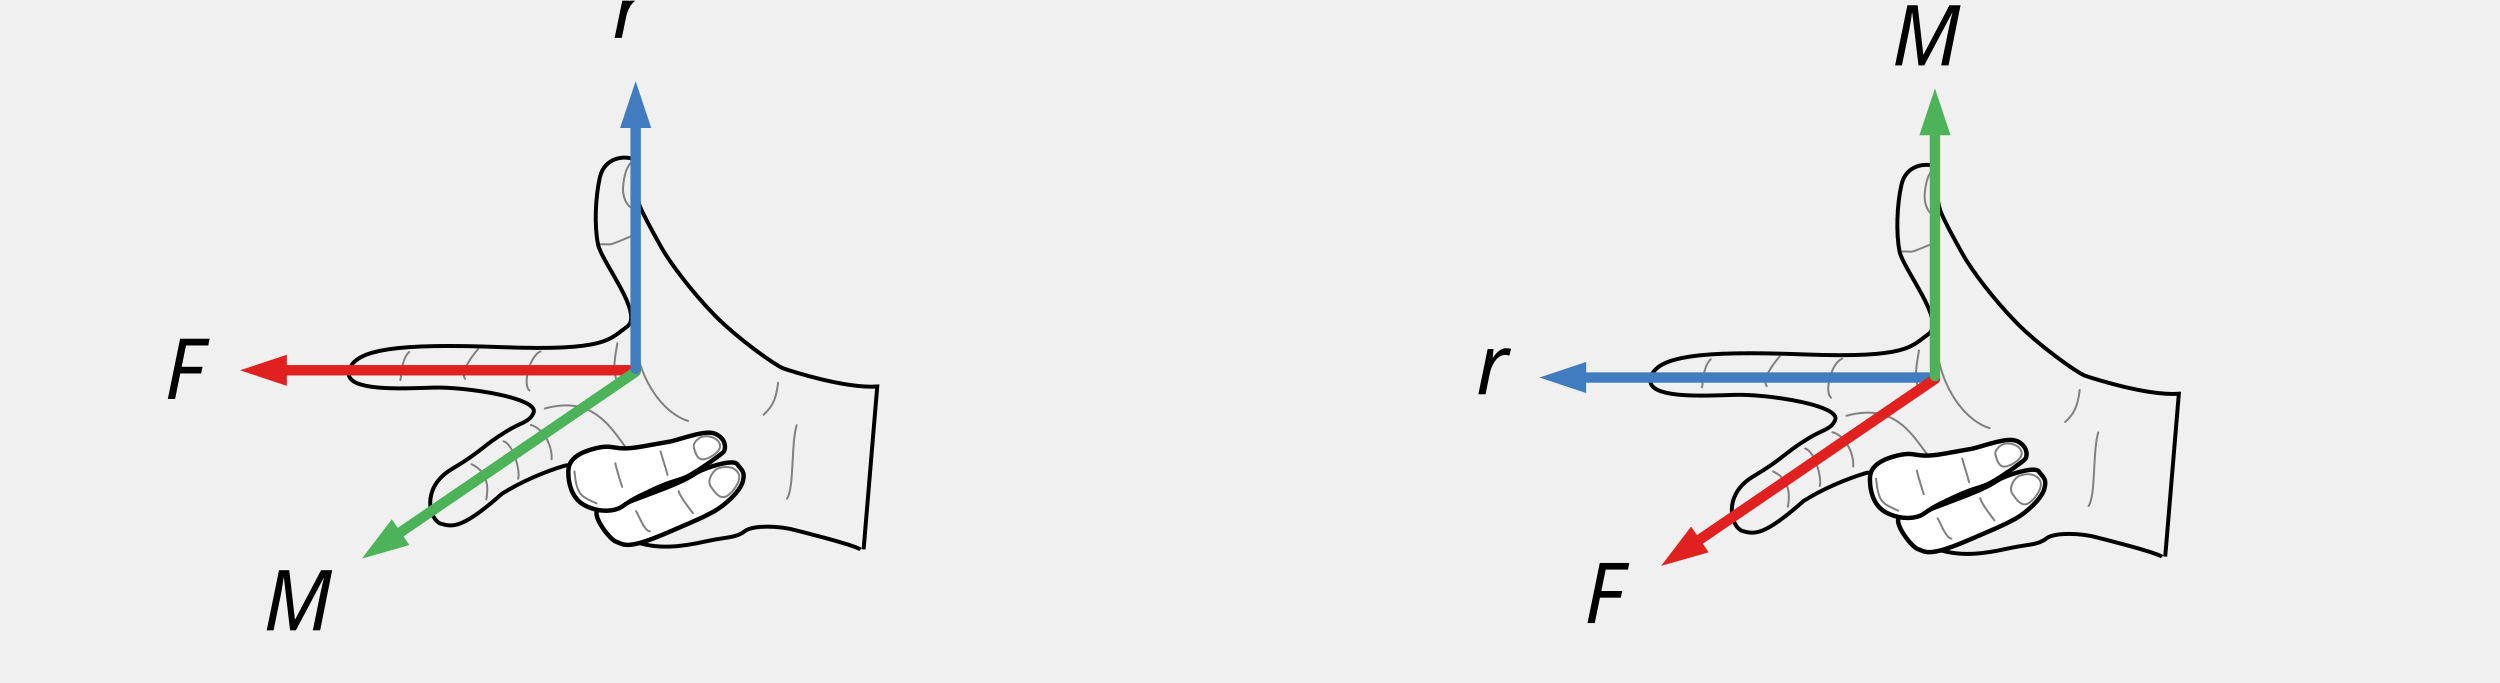
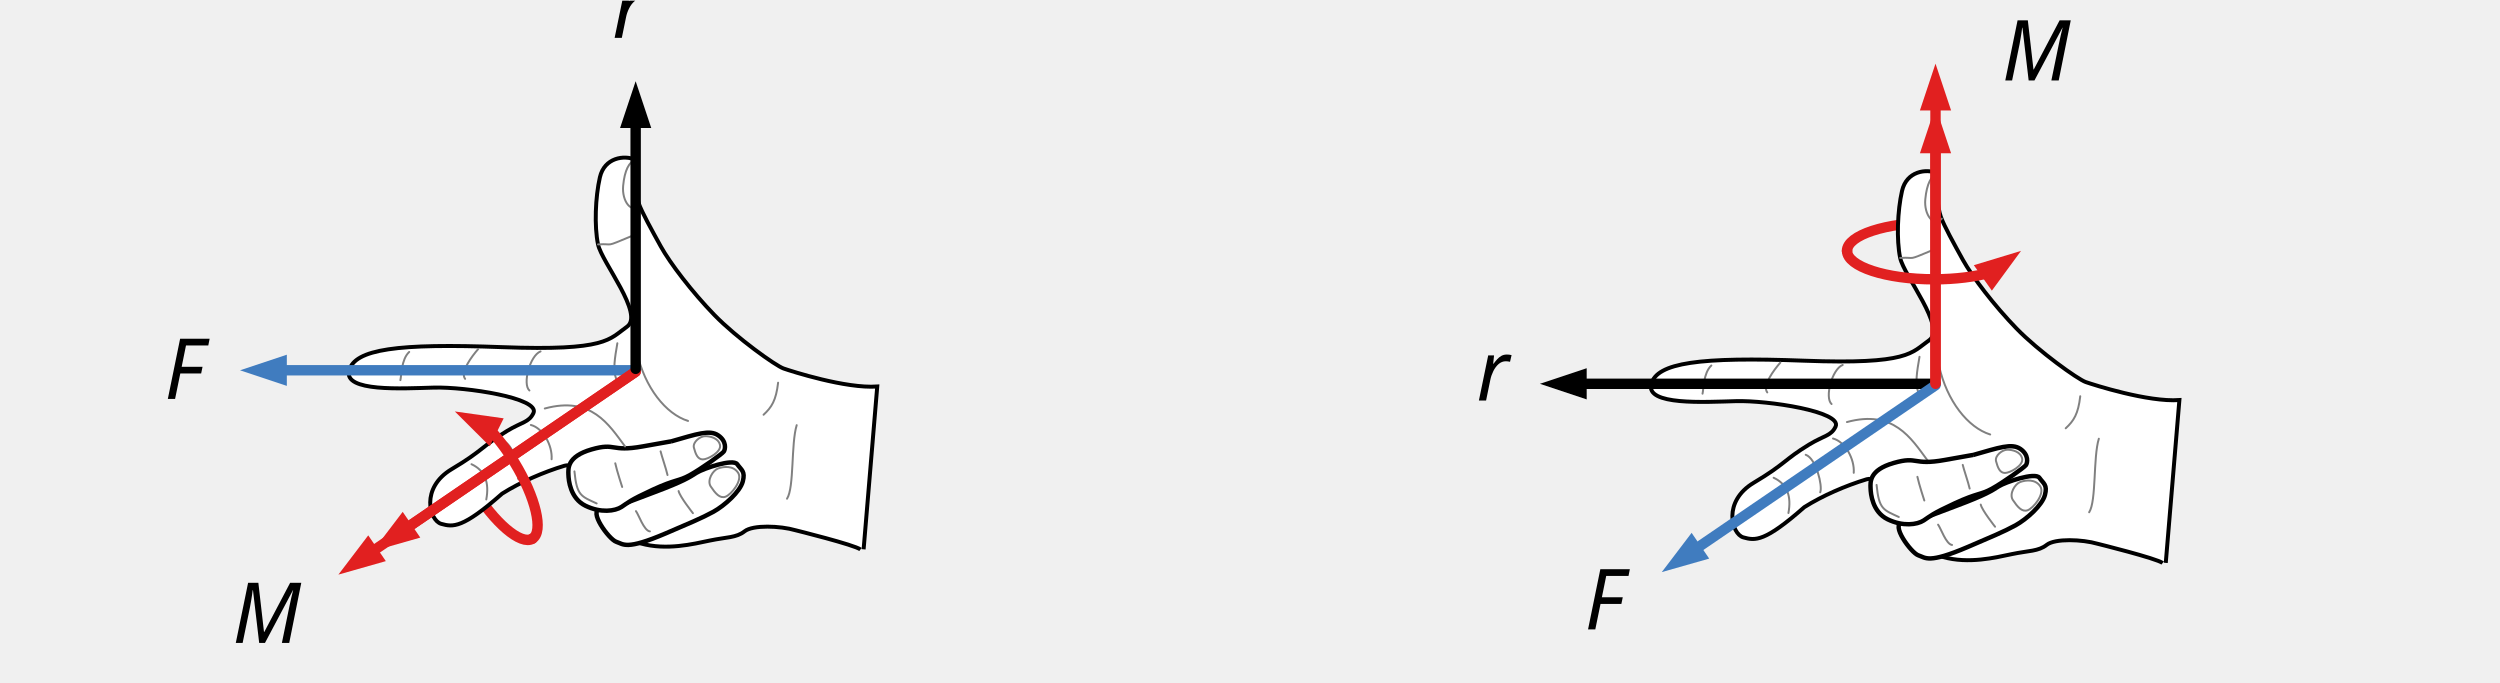
- <svg xmlns="http://www.w3.org/2000/svg" width="100%" height="100%" viewBox="0 0 601 164" version="1.1" xml:space="preserve" style="fill-rule:evenodd;clip-rule:evenodd;stroke-linecap:round;">
+ <svg xmlns="http://www.w3.org/2000/svg" width="100%" height="100%" viewBox="0 0 601 164" version="1.1" xml:space="preserve" style="fill-rule:evenodd;clip-rule:evenodd;stroke-linecap:round;stroke-linejoin:round;stroke-miterlimit:1.5;">
  <g transform="matrix(1,0,0,1,-709,-1379)">
    <g transform="matrix(1,0,0,1.28232,709.034,-271.127)">
      <rect id="rhr3" x="0" y="1286.95" width="600" height="127.674" style="fill:none;" />
      <clipPath id="_clip1">
        <rect id="rhr31" x="0" y="1286.95" width="600" height="127.674" />
      </clipPath>
      <g clip-path="url(#_clip1)">
        <g transform="matrix(0.905822,0,0,1.06028,9.08016,-86.2506)">
+           <g transform="matrix(-0.425543,-0.464952,0.672748,-0.273298,-821.66,2031.25)">
+             <path d="M422.24,1660C408.882,1660 398.053,1663.67 398.053,1668.21" style="fill:none;stroke:rgb(225,32,32);stroke-width:3.44px;" />
+           </g>
          <g transform="matrix(0.52739,0,0,0.351363,324.986,1024.09)">
-             <g id="path1062" transform="matrix(0.95194,0,0,0.951825,-475.699,538.962)">
-               <path d="M253.5,468.647C250.458,478.483 252.25,501.609 248.385,507.53M243.674,446.188C242.588,455.612 240.269,459.164 235.992,463.128M148.484,373.07C157.516,372.481 150.95,375.044 166.679,368.482M158.697,425.337C157.303,433.294 156.334,439.628 157.993,443.878M81.595,489.28C88.942,492.707 91.03,499.203 89.411,507.921M98.547,477.138C104.057,479.046 107.566,493.631 106.225,496.978M112.976,468.534C119.465,470.236 124.456,479.405 123.938,486.667M48.666,429.929C44.389,433.893 44.572,442.669 44.005,444.831M85.13,428.4C81.833,432.159 75.443,440.653 78.222,444.157M118.092,429.651C112.426,431.863 108.453,447.003 112.212,450.301M169.04,430.188C173.192,448.731 184.31,462.745 196.063,466.406M120.345,459.833C144.991,453.123 154.228,468.392 162.772,479.881" style="fill:none;fill-rule:nonzero;stroke:rgb(128,128,128);stroke-width:1.05px;" />
+             <g id="path1066" transform="matrix(0.95194,0,0,0.951825,-475.699,538.962)">
+               <path d="M287.232,534.366C284.169,531.944 252.91,524.205 252.91,524.205C244.748,521.831 230.327,521.285 225.948,524.76C221.568,528.235 216.367,527.794 207.559,529.644C198.751,531.494 184.664,534.965 171.095,531.173C157.527,527.381 141.835,486.739 130.786,490.082C119.738,493.424 107.49,498.714 97.78,504.846C76.852,523.309 71.838,522.571 65.586,520.815C59.335,519.06 54.488,501.79 71.132,491.885C87.81,481.96 87.119,479.772 100.446,471.668C108.148,466.985 112.039,467.174 114.337,462.245C118.046,454.288 78.458,448.324 61.694,448.78C44.93,449.236 13.912,451.154 16.891,439.799C19.87,428.444 42.198,425.286 97.82,427.396C153.442,429.507 154.41,423.172 163.761,416.61C173.111,410.047 150.488,382.612 148.484,373.07C146.479,363.529 147.065,348.078 149.465,337.611C151.864,327.144 162.294,325.72 168.203,328.31C167.08,333.911 168.156,346.33 169.97,351.313C171.783,356.297 176.723,365.222 181.664,374.147C186.604,383.072 198.224,398.258 209.961,410.353C221.699,422.448 242.435,437.252 246.567,438.683C250.7,440.114 279.473,449.397 296.083,448.207L288.878,534.288" style="fill:white;fill-rule:nonzero;stroke:black;stroke-width:2.1px;stroke-linecap:butt;stroke-linejoin:miter;stroke-miterlimit:4;" />
            </g>
-             <g id="path1064" transform="matrix(0.95194,0,0,0.951825,-475.699,538.962)">
-               <path d="M170.486,352.283C166.335,357.09 160.972,350.376 161.766,342.049C162.559,333.721 164.931,329.563 168.203,328.31" style="fill:none;stroke:rgb(128,128,128);stroke-width:1.05px;stroke-linejoin:round;" />
+             <g>
+               <g id="path1068" transform="matrix(0.95194,0,0,0.951825,-475.699,538.962)">
+                 <path d="M184.282,525.849C195.466,521.062 203.523,517.721 209.472,514.427C215.421,511.133 223.587,503.797 225.007,498.391C226.426,492.984 224.263,492.417 222.075,489.299C219.888,486.182 204.152,491.532 200.545,493.822C196.939,496.113 193.822,498.3 178.189,504.138C162.555,509.977 158.408,512.125 149.884,512.894C142.895,513.524 154.307,529.08 158.143,530.318C161.979,531.556 163.188,534.879 184.282,525.849Z" style="fill:white;fill-rule:nonzero;stroke:black;stroke-width:2.36px;stroke-linecap:butt;stroke-linejoin:miter;stroke-miterlimit:4;" />
+               </g>
+               <g id="path1070" transform="matrix(0.95194,0,0,0.951825,-475.699,538.962)">
+                 <path d="M187.074,477.237C200.739,473.345 207.47,470.909 212.026,474.039C216.582,477.169 215.803,481.421 214.943,482.623C214.082,483.825 202.942,491.785 196.951,495.088C190.96,498.39 189.585,497.146 177.399,502.772C165.212,508.397 164.351,509.6 160.924,511.852C157.498,514.105 149.927,515.184 141.862,511.258C133.796,507.333 132.909,497.812 132.826,494.764C132.743,491.716 131.941,485.242 145.072,481.462C158.203,477.682 154.859,482.982 172.034,479.885C189.208,476.789 187.074,477.237 187.074,477.237Z" style="fill:white;fill-rule:nonzero;stroke:black;stroke-width:2.36px;stroke-linecap:butt;stroke-linejoin:miter;stroke-miterlimit:4;" />
+               </g>
+               <g id="path1062" transform="matrix(0.95194,0,0,0.951825,-475.699,538.962)">
+                 <path d="M253.5,468.647C250.458,478.483 252.25,501.609 248.385,507.53M243.674,446.188C242.588,455.612 240.269,459.164 235.992,463.128M148.484,373.07C157.516,372.481 150.95,375.044 166.679,368.482M158.697,425.337C157.303,433.294 156.334,439.628 157.993,443.878M81.595,489.28C88.942,492.707 91.03,499.203 89.411,507.921M98.547,477.138C104.057,479.046 107.566,493.631 106.225,496.978M112.976,468.534C119.465,470.236 124.456,479.405 123.938,486.667M48.666,429.929C44.389,433.893 44.572,442.669 44.005,444.831M85.13,428.4C81.833,432.159 75.443,440.653 78.222,444.157M118.092,429.651C112.426,431.863 108.453,447.003 112.212,450.301M169.04,430.188C173.192,448.731 184.31,462.745 196.063,466.406M120.345,459.833C144.991,453.123 154.228,468.392 162.772,479.881" style="fill:none;fill-rule:nonzero;stroke:rgb(128,128,128);stroke-width:1.05px;stroke-linejoin:miter;stroke-miterlimit:4;" />
+               </g>
+               <g id="path1064" transform="matrix(0.95194,0,0,0.951825,-475.699,538.962)">
+                 <path d="M170.486,352.283C166.335,357.09 160.972,350.376 161.766,342.049C162.559,333.721 164.931,329.563 168.203,328.31" style="fill:none;stroke:rgb(128,128,128);stroke-width:1.05px;stroke-miterlimit:4;" />
+               </g>
+               <g id="path1072" transform="matrix(0.95194,0,0,0.951825,-475.699,538.962)">
+                 <path d="M136.012,493.073C137.269,506.071 139.627,506.235 147.747,510.022M157.594,488.794C158.416,492.708 161.245,501.31 161.245,501.31M181.558,482.482C181.969,484.439 184.593,492.062 185.21,494.998M191.077,503.475C191.694,506.411 198.643,515.169 198.643,515.169M168.527,514.087C169.917,515.839 172.746,524.44 175.887,524.803" style="fill:none;fill-rule:nonzero;stroke:rgb(128,128,128);stroke-width:1.05px;stroke-miterlimit:4;" />
+               </g>
+               <g id="path1074" transform="matrix(0.95194,0,0,0.951825,-475.699,538.962)">
+                 <path d="M207.978,500.934C210.556,504.802 212.877,507.509 215.843,506.478C218.808,505.446 225.126,497.839 222.547,493.843C219.968,489.846 214.811,490.49 211.975,491.522C209.138,492.553 206.044,497.71 207.978,500.934Z" style="fill:none;stroke:rgb(128,128,128);stroke-width:1.05px;stroke-linecap:butt;stroke-linejoin:miter;stroke-miterlimit:4;" />
+               </g>
+               <g id="path1076" transform="matrix(0.95194,0,0,0.951825,-475.699,538.962)">
+                 <path d="M199.137,480.454C200.095,484.059 201.182,486.722 203.874,486.748C206.566,486.773 213.871,482.763 212.95,479.062C212.029,475.36 207.68,474.451 205.093,474.46C202.505,474.468 198.512,477.509 199.137,480.454Z" style="fill:none;stroke:rgb(128,128,128);stroke-width:1.05px;stroke-linecap:butt;stroke-linejoin:miter;stroke-miterlimit:4;" />
+               </g>
            </g>
-             <g id="path1066" transform="matrix(0.95194,0,0,0.951825,-475.699,538.962)">
-               <path d="M287.232,534.366C284.169,531.944 252.91,524.205 252.91,524.205C244.748,521.831 230.327,521.285 225.948,524.76C221.568,528.235 216.367,527.794 207.559,529.644C198.751,531.494 184.664,534.965 171.095,531.173C157.527,527.381 141.835,486.739 130.786,490.082C119.738,493.424 107.49,498.714 97.78,504.846C76.852,523.309 71.838,522.571 65.586,520.815C59.335,519.06 54.488,501.79 71.132,491.885C87.81,481.96 87.119,479.772 100.446,471.668C108.148,466.985 112.039,467.174 114.337,462.245C118.046,454.288 78.458,448.324 61.694,448.78C44.93,449.236 13.912,451.154 16.891,439.799C19.87,428.444 42.198,425.286 97.82,427.396C153.442,429.507 154.41,423.172 163.761,416.61C173.111,410.047 150.488,382.612 148.484,373.07C146.479,363.529 147.065,348.078 149.465,337.611C151.864,327.144 162.294,325.72 168.203,328.31C167.08,333.911 168.156,346.33 169.97,351.313C171.783,356.297 176.723,365.222 181.664,374.147C186.604,383.072 198.224,398.258 209.961,410.353C221.699,422.448 242.435,437.252 246.567,438.683C250.7,440.114 279.473,449.397 296.083,448.207L288.878,534.288" style="fill:none;fill-rule:nonzero;stroke:black;stroke-width:2.1px;stroke-linecap:butt;" />
-             </g>
-             <g id="path1068" transform="matrix(0.95194,0,0,0.951825,-475.699,538.962)">
-               <path d="M184.282,525.849C195.466,521.062 203.523,517.721 209.472,514.427C215.421,511.133 223.587,503.797 225.007,498.391C226.426,492.984 224.263,492.417 222.075,489.299C219.888,486.182 204.152,491.532 200.545,493.822C196.939,496.113 193.822,498.3 178.189,504.138C162.555,509.977 158.408,512.125 149.884,512.894C142.895,513.524 154.307,529.08 158.143,530.318C161.979,531.556 163.188,534.879 184.282,525.849Z" style="fill:white;fill-rule:nonzero;stroke:black;stroke-width:2.36px;stroke-linecap:butt;" />
-             </g>
-             <g id="path1070" transform="matrix(0.95194,0,0,0.951825,-475.699,538.962)">
-               <path d="M187.074,477.237C200.739,473.345 207.47,470.909 212.026,474.039C216.582,477.169 215.803,481.421 214.943,482.623C214.082,483.825 202.942,491.785 196.951,495.088C190.96,498.39 189.585,497.146 177.399,502.772C165.212,508.397 164.351,509.6 160.924,511.852C157.498,514.105 149.927,515.184 141.862,511.258C133.796,507.333 132.909,497.812 132.826,494.764C132.743,491.716 131.941,485.242 145.072,481.462C158.203,477.682 154.859,482.982 172.034,479.885C189.208,476.789 187.074,477.237 187.074,477.237Z" style="fill:white;fill-rule:nonzero;stroke:black;stroke-width:2.36px;stroke-linecap:butt;" />
-             </g>
-             <g id="path1072" transform="matrix(0.95194,0,0,0.951825,-475.699,538.962)">
-               <path d="M136.012,493.073C137.269,506.071 139.627,506.235 147.747,510.022M157.594,488.794C158.416,492.708 161.245,501.31 161.245,501.31M181.558,482.482C181.969,484.439 184.593,492.062 185.21,494.998M191.077,503.475C191.694,506.411 198.643,515.169 198.643,515.169M168.527,514.087C169.917,515.839 172.746,524.44 175.887,524.803" style="fill:none;fill-rule:nonzero;stroke:rgb(128,128,128);stroke-width:1.05px;stroke-linejoin:round;" />
-             </g>
-             <g id="path1074" transform="matrix(0.95194,0,0,0.951825,-475.699,538.962)">
-               <path d="M207.978,500.934C210.556,504.802 212.877,507.509 215.843,506.478C218.808,505.446 225.126,497.839 222.547,493.843C219.968,489.846 214.811,490.49 211.975,491.522C209.138,492.553 206.044,497.71 207.978,500.934Z" style="fill:none;stroke:rgb(128,128,128);stroke-width:1.05px;stroke-linecap:butt;" />
-             </g>
-             <g id="path1076" transform="matrix(0.95194,0,0,0.951825,-475.699,538.962)">
-               <path d="M199.137,480.454C200.095,484.059 201.182,486.722 203.874,486.748C206.566,486.773 213.871,482.763 212.95,479.062C212.029,475.36 207.68,474.451 205.093,474.46C202.505,474.468 198.512,477.509 199.137,480.454Z" style="fill:none;stroke:rgb(128,128,128);stroke-width:1.05px;stroke-linecap:butt;" />
+           </g>
+           <g transform="matrix(-0.425543,-0.464952,0.672748,-0.273298,-821.66,2031.25)">
+             <g transform="matrix(-0.703137,1.19622,-1.15314,-0.729409,637.377,1609.56)">
+               <path d="M117.742,107.288L109.341,98.919L121.083,100.574L117.742,107.288Z" style="fill:rgb(225,32,32);" />
+               <path d="M127.988,129.5C130.747,127.818 128.809,119.601 123.663,111.162C121.669,107.892 119.486,105.066 117.398,102.929" style="fill:none;stroke:rgb(225,32,32);stroke-width:2.5px;" />
            </g>
          </g>
          <g transform="matrix(-0.769963,0.00446827,0.0092945,0.370154,576.529,884.148)">
            <g transform="matrix(-1.43359,0.0173053,0.0239823,1.98671,775.13,1100.63)">
-               <path d="M68.954,92.772L57.704,89.022L68.954,85.272L68.954,92.772Z" style="fill:rgb(225,32,32);" />
-               <path d="M152.81,89.022L66.704,89.022" style="fill:none;stroke:rgb(225,32,32);stroke-width:2.5px;stroke-linejoin:round;stroke-miterlimit:1.5;" />
+               <path d="M68.954,92.772L57.704,89.022L68.954,85.272L68.954,92.772Z" style="fill:rgb(64,124,191);" />
+               <path d="M152.81,89.022L66.704,89.022" style="fill:none;stroke:rgb(64,124,191);stroke-width:2.5px;" />
            </g>
          </g>
-           <g transform="matrix(0.555636,0,0,0.332656,-151.518,934.897)">
-             <g transform="matrix(1.98686,-0,-0,2.21099,254.583,1082.55)">
-               <path d="M98.408,131.04L87.003,134.285L94.18,124.846L98.408,131.04Z" style="fill:rgb(77,179,88);" />
-               <path d="M152.812,89.363C152.812,89.363 111.654,117.458 94.436,129.211" style="fill:none;stroke:rgb(77,179,88);stroke-width:2.5px;stroke-linejoin:round;stroke-miterlimit:1.5;" />
+           <g transform="matrix(0.5882,-0.0148095,-0.0199754,0.34174,-144.124,931.534)">
+             <g transform="matrix(1.87963,0.0814545,0.0731974,2.15539,264.428,1075.07)">
+               <path d="M92.754,134.9L81.348,138.145L88.526,128.705L92.754,134.9Z" style="fill:rgb(225,32,32);" />
+               <path d="M152.812,89.363C152.812,89.363 107.077,120.582 88.782,133.071" style="fill:none;stroke:rgb(225,32,32);stroke-width:2.5px;" />
+             </g>
+           </g>
+           <g transform="matrix(0.540495,0.00688553,0.00928739,0.328432,-154.955,936.46)">
+             <g transform="matrix(2.04325,-0.0428365,-0.0384941,2.24023,249.406,1086.48)">
+               <path d="M101.037,129.246L89.631,132.491L96.809,123.051L101.037,129.246Z" style="fill:rgb(225,32,32);" />
+               <path d="M152.812,89.363C152.812,89.363 113.766,116.016 97.065,127.417" style="fill:none;stroke:rgb(225,32,32);stroke-width:2.5px;" />
            </g>
          </g>
          <g transform="matrix(0.537302,0,0,0.370181,-428.075,932.793)">
            <g transform="matrix(40.2366,0,0,40.2366,885.458,1169.05)">
                        </g>
            <text x="859.229px" y="1169.05px" style="font-family:'CMUSerif-Italic', 'CMU Serif';font-weight:500;font-style:italic;font-size:40.237px;">F</text>
          </g>
-           <g transform="matrix(0.537302,0,0,0.370181,-399.171,973.712)">
+           <g transform="matrix(0.537302,0,0,0.370181,-407.372,975.937)">
            <g transform="matrix(40.2366,0,0,40.2366,890.37,1169.05)">
                        </g>
            <text x="854.318px" y="1169.05px" style="font-family:'CMUSerif-Italic', 'CMU Serif';font-weight:500;font-style:italic;font-size:40.237px;">M</text>
          </g>
          <g transform="matrix(0.537302,0,0,0.370181,-311.707,868.949)">
            <g transform="matrix(40.2366,0,0,40.2366,880.811,1169.05)">
                        </g>
            <text x="863.876px" y="1169.05px" style="font-family:'CMUSerif-Italic', 'CMU Serif';font-weight:500;font-style:italic;font-size:40.237px;">r</text>
          </g>
          <g transform="matrix(1,0,0,0.66623,-26.5696,263.767)">
            <g transform="matrix(1.10397,-0,-0,1.10397,16.5076,1547.88)">
-               <path d="M149.06,30.779L152.81,19.529L156.56,30.779L149.06,30.779Z" style="fill:rgb(64,124,191);" />
-               <path d="M152.81,88.68L152.81,28.529" style="fill:none;stroke:rgb(64,124,191);stroke-width:2.5px;stroke-linejoin:round;stroke-miterlimit:1.5;" />
+               <path d="M149.06,30.779L152.81,19.529L156.56,30.779L149.06,30.779Z" />
+               <path d="M152.81,88.68L152.81,28.529" style="fill:none;stroke:black;stroke-width:2.5px;" />
            </g>
          </g>
        </g>
-         <g transform="matrix(0.905822,0,0,1.06028,30.0082,-84.8909)">
+         <g transform="matrix(0.864552,0,0,0.649924,99.8602,249.653)">
+           <path d="M422.24,1660C408.882,1660 398.053,1663.67 398.053,1668.21" style="fill:none;stroke:rgb(225,32,32);stroke-width:2.94px;" />
+         </g>
+         <g transform="matrix(0.905822,0,0,1.06028,30.1395,-83.7112)">
          <g transform="matrix(0.52739,0,0,0.351363,647.319,1024.09)">
-             <g id="path10621" transform="matrix(0.95194,0,0,0.951825,-475.699,538.962)">
-               <path d="M253.5,468.647C250.458,478.483 252.25,501.609 248.385,507.53M243.674,446.188C242.588,455.612 240.269,459.164 235.992,463.128M148.484,373.07C157.516,372.481 150.95,375.044 166.679,368.482M158.697,425.337C157.303,433.294 156.334,439.628 157.993,443.878M81.595,489.28C88.942,492.707 91.03,499.203 89.411,507.921M98.547,477.138C104.057,479.046 107.566,493.631 106.225,496.978M112.976,468.534C119.465,470.236 124.456,479.405 123.938,486.667M48.666,429.929C44.389,433.893 44.572,442.669 44.005,444.831M85.13,428.4C81.833,432.159 75.443,440.653 78.222,444.157M118.092,429.651C112.426,431.863 108.453,447.003 112.212,450.301M169.04,430.188C173.192,448.731 184.31,462.745 196.063,466.406M120.345,459.833C144.991,453.123 154.228,468.392 162.772,479.881" style="fill:none;fill-rule:nonzero;stroke:rgb(128,128,128);stroke-width:1.05px;" />
+             <g id="path10661" transform="matrix(0.95194,0,0,0.951825,-475.699,538.962)">
+               <path d="M287.232,534.366C284.169,531.944 252.91,524.205 252.91,524.205C244.748,521.831 230.327,521.285 225.948,524.76C221.568,528.235 216.367,527.794 207.559,529.644C198.751,531.494 184.664,534.965 171.095,531.173C157.527,527.381 141.835,486.739 130.786,490.082C119.738,493.424 107.49,498.714 97.78,504.846C76.852,523.309 71.838,522.571 65.586,520.815C59.335,519.06 54.488,501.79 71.132,491.885C87.81,481.96 87.119,479.772 100.446,471.668C108.148,466.985 112.039,467.174 114.337,462.245C118.046,454.288 78.458,448.324 61.694,448.78C44.93,449.236 13.912,451.154 16.891,439.799C19.87,428.444 42.198,425.286 97.82,427.396C153.442,429.507 154.41,423.172 163.761,416.61C173.111,410.047 150.488,382.612 148.484,373.07C146.479,363.529 147.065,348.078 149.465,337.611C151.864,327.144 162.294,325.72 168.203,328.31C167.08,333.911 168.156,346.33 169.97,351.313C171.783,356.297 176.723,365.222 181.664,374.147C186.604,383.072 198.224,398.258 209.961,410.353C221.699,422.448 242.435,437.252 246.567,438.683C250.7,440.114 279.473,449.397 296.083,448.207L288.878,534.288" style="fill:white;fill-rule:nonzero;stroke:black;stroke-width:2.1px;stroke-linecap:butt;stroke-linejoin:miter;stroke-miterlimit:4;" />
            </g>
-             <g id="path10641" transform="matrix(0.95194,0,0,0.951825,-475.699,538.962)">
-               <path d="M170.486,352.283C166.335,357.09 160.972,350.376 161.766,342.049C162.559,333.721 164.931,329.563 168.203,328.31" style="fill:none;stroke:rgb(128,128,128);stroke-width:1.05px;stroke-linejoin:round;" />
-             </g>
-             <g id="path10661" transform="matrix(0.95194,0,0,0.951825,-475.699,538.962)">
-               <path d="M287.232,534.366C284.169,531.944 252.91,524.205 252.91,524.205C244.748,521.831 230.327,521.285 225.948,524.76C221.568,528.235 216.367,527.794 207.559,529.644C198.751,531.494 184.664,534.965 171.095,531.173C157.527,527.381 141.835,486.739 130.786,490.082C119.738,493.424 107.49,498.714 97.78,504.846C76.852,523.309 71.838,522.571 65.586,520.815C59.335,519.06 54.488,501.79 71.132,491.885C87.81,481.96 87.119,479.772 100.446,471.668C108.148,466.985 112.039,467.174 114.337,462.245C118.046,454.288 78.458,448.324 61.694,448.78C44.93,449.236 13.912,451.154 16.891,439.799C19.87,428.444 42.198,425.286 97.82,427.396C153.442,429.507 154.41,423.172 163.761,416.61C173.111,410.047 150.488,382.612 148.484,373.07C146.479,363.529 147.065,348.078 149.465,337.611C151.864,327.144 162.294,325.72 168.203,328.31C167.08,333.911 168.156,346.33 169.97,351.313C171.783,356.297 176.723,365.222 181.664,374.147C186.604,383.072 198.224,398.258 209.961,410.353C221.699,422.448 242.435,437.252 246.567,438.683C250.7,440.114 279.473,449.397 296.083,448.207L288.878,534.288" style="fill:none;fill-rule:nonzero;stroke:black;stroke-width:2.1px;stroke-linecap:butt;" />
-             </g>
-             <g id="path10681" transform="matrix(0.95194,0,0,0.951825,-475.699,538.962)">
-               <path d="M184.282,525.849C195.466,521.062 203.523,517.721 209.472,514.427C215.421,511.133 223.587,503.797 225.007,498.391C226.426,492.984 224.263,492.417 222.075,489.299C219.888,486.182 204.152,491.532 200.545,493.822C196.939,496.113 193.822,498.3 178.189,504.138C162.555,509.977 158.408,512.125 149.884,512.894C142.895,513.524 154.307,529.08 158.143,530.318C161.979,531.556 163.188,534.879 184.282,525.849Z" style="fill:white;fill-rule:nonzero;stroke:black;stroke-width:2.36px;stroke-linecap:butt;" />
-             </g>
-             <g id="path10701" transform="matrix(0.95194,0,0,0.951825,-475.699,538.962)">
-               <path d="M187.074,477.237C200.739,473.345 207.47,470.909 212.026,474.039C216.582,477.169 215.803,481.421 214.943,482.623C214.082,483.825 202.942,491.785 196.951,495.088C190.96,498.39 189.585,497.146 177.399,502.772C165.212,508.397 164.351,509.6 160.924,511.852C157.498,514.105 149.927,515.184 141.862,511.258C133.796,507.333 132.909,497.812 132.826,494.764C132.743,491.716 131.941,485.242 145.072,481.462C158.203,477.682 154.859,482.982 172.034,479.885C189.208,476.789 187.074,477.237 187.074,477.237Z" style="fill:white;fill-rule:nonzero;stroke:black;stroke-width:2.36px;stroke-linecap:butt;" />
-             </g>
-             <g id="path10721" transform="matrix(0.95194,0,0,0.951825,-475.699,538.962)">
-               <path d="M136.012,493.073C137.269,506.071 139.627,506.235 147.747,510.022M157.594,488.794C158.416,492.708 161.245,501.31 161.245,501.31M181.558,482.482C181.969,484.439 184.593,492.062 185.21,494.998M191.077,503.475C191.694,506.411 198.643,515.169 198.643,515.169M168.527,514.087C169.917,515.839 172.746,524.44 175.887,524.803" style="fill:none;fill-rule:nonzero;stroke:rgb(128,128,128);stroke-width:1.05px;stroke-linejoin:round;" />
-             </g>
-             <g id="path10741" transform="matrix(0.95194,0,0,0.951825,-475.699,538.962)">
-               <path d="M207.978,500.934C210.556,504.802 212.877,507.509 215.843,506.478C218.808,505.446 225.126,497.839 222.547,493.843C219.968,489.846 214.811,490.49 211.975,491.522C209.138,492.553 206.044,497.71 207.978,500.934Z" style="fill:none;stroke:rgb(128,128,128);stroke-width:1.05px;stroke-linecap:butt;" />
-             </g>
-             <g id="path10761" transform="matrix(0.95194,0,0,0.951825,-475.699,538.962)">
-               <path d="M199.137,480.454C200.095,484.059 201.182,486.722 203.874,486.748C206.566,486.773 213.871,482.763 212.95,479.062C212.029,475.36 207.68,474.451 205.093,474.46C202.505,474.468 198.512,477.509 199.137,480.454Z" style="fill:none;stroke:rgb(128,128,128);stroke-width:1.05px;stroke-linecap:butt;" />
+             <g>
+               <g id="path10621" transform="matrix(0.95194,0,0,0.951825,-475.699,538.962)">
+                 <path d="M253.5,468.647C250.458,478.483 252.25,501.609 248.385,507.53M243.674,446.188C242.588,455.612 240.269,459.164 235.992,463.128M148.484,373.07C157.516,372.481 150.95,375.044 166.679,368.482M158.697,425.337C157.303,433.294 156.334,439.628 157.993,443.878M81.595,489.28C88.942,492.707 91.03,499.203 89.411,507.921M98.547,477.138C104.057,479.046 107.566,493.631 106.225,496.978M112.976,468.534C119.465,470.236 124.456,479.405 123.938,486.667M48.666,429.929C44.389,433.893 44.572,442.669 44.005,444.831M85.13,428.4C81.833,432.159 75.443,440.653 78.222,444.157M118.092,429.651C112.426,431.863 108.453,447.003 112.212,450.301M169.04,430.188C173.192,448.731 184.31,462.745 196.063,466.406M120.345,459.833C144.991,453.123 154.228,468.392 162.772,479.881" style="fill:none;fill-rule:nonzero;stroke:rgb(128,128,128);stroke-width:1.05px;stroke-linejoin:miter;stroke-miterlimit:4;" />
+               </g>
+               <g id="path10641" transform="matrix(0.95194,0,0,0.951825,-475.699,538.962)">
+                 <path d="M170.486,352.283C166.335,357.09 160.972,350.376 161.766,342.049C162.559,333.721 164.931,329.563 168.203,328.31" style="fill:none;stroke:rgb(128,128,128);stroke-width:1.05px;stroke-miterlimit:4;" />
+               </g>
+               <g id="path10681" transform="matrix(0.95194,0,0,0.951825,-475.699,538.962)">
+                 <path d="M184.282,525.849C195.466,521.062 203.523,517.721 209.472,514.427C215.421,511.133 223.587,503.797 225.007,498.391C226.426,492.984 224.263,492.417 222.075,489.299C219.888,486.182 204.152,491.532 200.545,493.822C196.939,496.113 193.822,498.3 178.189,504.138C162.555,509.977 158.408,512.125 149.884,512.894C142.895,513.524 154.307,529.08 158.143,530.318C161.979,531.556 163.188,534.879 184.282,525.849Z" style="fill:white;fill-rule:nonzero;stroke:black;stroke-width:2.36px;stroke-linecap:butt;stroke-linejoin:miter;stroke-miterlimit:4;" />
+               </g>
+               <g id="path10701" transform="matrix(0.95194,0,0,0.951825,-475.699,538.962)">
+                 <path d="M187.074,477.237C200.739,473.345 207.47,470.909 212.026,474.039C216.582,477.169 215.803,481.421 214.943,482.623C214.082,483.825 202.942,491.785 196.951,495.088C190.96,498.39 189.585,497.146 177.399,502.772C165.212,508.397 164.351,509.6 160.924,511.852C157.498,514.105 149.927,515.184 141.862,511.258C133.796,507.333 132.909,497.812 132.826,494.764C132.743,491.716 131.941,485.242 145.072,481.462C158.203,477.682 154.859,482.982 172.034,479.885C189.208,476.789 187.074,477.237 187.074,477.237Z" style="fill:white;fill-rule:nonzero;stroke:black;stroke-width:2.36px;stroke-linecap:butt;stroke-linejoin:miter;stroke-miterlimit:4;" />
+               </g>
+               <g id="path10721" transform="matrix(0.95194,0,0,0.951825,-475.699,538.962)">
+                 <path d="M136.012,493.073C137.269,506.071 139.627,506.235 147.747,510.022M157.594,488.794C158.416,492.708 161.245,501.31 161.245,501.31M181.558,482.482C181.969,484.439 184.593,492.062 185.21,494.998M191.077,503.475C191.694,506.411 198.643,515.169 198.643,515.169M168.527,514.087C169.917,515.839 172.746,524.44 175.887,524.803" style="fill:none;fill-rule:nonzero;stroke:rgb(128,128,128);stroke-width:1.05px;stroke-miterlimit:4;" />
+               </g>
+               <g id="path10741" transform="matrix(0.95194,0,0,0.951825,-475.699,538.962)">
+                 <path d="M207.978,500.934C210.556,504.802 212.877,507.509 215.843,506.478C218.808,505.446 225.126,497.839 222.547,493.843C219.968,489.846 214.811,490.49 211.975,491.522C209.138,492.553 206.044,497.71 207.978,500.934Z" style="fill:none;stroke:rgb(128,128,128);stroke-width:1.05px;stroke-linecap:butt;stroke-linejoin:miter;stroke-miterlimit:4;" />
+               </g>
+               <g id="path10761" transform="matrix(0.95194,0,0,0.951825,-475.699,538.962)">
+                 <path d="M199.137,480.454C200.095,484.059 201.182,486.722 203.874,486.748C206.566,486.773 213.871,482.763 212.95,479.062C212.029,475.36 207.68,474.451 205.093,474.46C202.505,474.468 198.512,477.509 199.137,480.454Z" style="fill:none;stroke:rgb(128,128,128);stroke-width:1.05px;stroke-linecap:butt;stroke-linejoin:miter;stroke-miterlimit:4;" />
+               </g>
            </g>
          </g>
          <g transform="matrix(-0.769963,0.00446827,0.0092945,0.370154,898.255,884.145)">
-             <g transform="matrix(-1.43359,0.0173053,0.0239823,1.98671,1222.87,1091.76)">
-               <path d="M381.308,94.511L370.058,90.761L381.308,87.011L381.308,94.511Z" style="fill:rgb(64,124,191);" />
-               <path d="M465.163,90.761L379.058,90.761" style="fill:none;stroke:rgb(64,124,191);stroke-width:2.5px;stroke-linejoin:round;stroke-miterlimit:1.5;" />
+             <g transform="matrix(-1.43359,0.0173053,0.0239823,1.98671,1223.03,1088.76)">
+               <path d="M381.44,96.024L370.19,92.274L381.44,88.524L381.44,96.024Z" />
+               <path d="M465.295,92.274L379.19,92.274" style="fill:none;stroke:black;stroke-width:2.5px;" />
            </g>
          </g>
          <g transform="matrix(0.555636,0,0,0.332656,170.208,934.894)">
-             <g transform="matrix(1.98686,-0,-0,2.21099,-366.02,1078.7)">
-               <path d="M410.762,132.78L399.356,136.025L406.534,126.585L410.762,132.78Z" style="fill:rgb(225,32,32);" />
-               <path d="M465.166,91.103C465.166,91.103 424.008,119.198 406.79,130.951" style="fill:none;stroke:rgb(225,32,32);stroke-width:2.5px;stroke-linejoin:round;stroke-miterlimit:1.5;" />
+             <g transform="matrix(1.98686,-0,-0,2.21099,-366.281,1075.36)">
+               <path d="M410.893,134.292L399.488,137.538L406.665,128.098L410.893,134.292Z" style="fill:rgb(64,124,191);" />
+               <path d="M465.297,92.616C465.297,92.616 424.139,120.711 406.921,132.464" style="fill:none;stroke:rgb(64,124,191);stroke-width:2.5px;" />
            </g>
          </g>
          <g transform="matrix(0.537302,0,0,0.370181,-74.4057,971.147)">
            <g transform="matrix(40.2366,0,0,40.2366,885.458,1169.05)">
                        </g>
            <text x="859.229px" y="1169.05px" style="font-family:'CMUSerif-Italic', 'CMU Serif';font-weight:500;font-style:italic;font-size:40.237px;">F</text>
          </g>
-           <g transform="matrix(0.537302,0,0,0.370181,9.88884,872.542)">
+           <g transform="matrix(0.537302,0,0,0.370181,38.9877,874.091)">
            <g transform="matrix(40.2366,0,0,40.2366,890.37,1169.05)">
                        </g>
            <text x="854.318px" y="1169.05px" style="font-family:'CMUSerif-Italic', 'CMU Serif';font-weight:500;font-style:italic;font-size:40.237px;">M</text>
          </g>
          <g transform="matrix(0.537302,0,0,0.370181,-105.585,930.681)">
            <g transform="matrix(40.2366,0,0,40.2366,880.811,1169.05)">
                        </g>
            <text x="863.876px" y="1169.05px" style="font-family:'CMUSerif-Italic', 'CMU Serif';font-weight:500;font-style:italic;font-size:40.237px;">r</text>
          </g>
-           <g transform="matrix(1,0,0,0.66623,295.156,263.764)">
-             <g transform="matrix(1.10397,-0,-0,1.10397,-328.322,1545.96)">
-               <path d="M461.413,32.519L465.163,21.269L468.913,32.519L461.413,32.519Z" style="fill:rgb(77,179,88);" />
-               <path d="M465.163,90.42L465.163,30.269" style="fill:none;stroke:rgb(77,179,88);stroke-width:2.5px;stroke-linejoin:round;stroke-miterlimit:1.5;" />
+           <g transform="matrix(1,0,0,0.738283,295.156,145.181)">
+             <g transform="matrix(1.10397,-0,-0,0.996228,-328.467,1554.2)">
+               <path d="M461.545,26.553L465.295,15.303L469.045,26.553L461.545,26.553Z" style="fill:rgb(225,32,32);" />
+               <path d="M465.295,91.932L465.295,24.303" style="fill:none;stroke:rgb(225,32,32);stroke-width:2.5px;" />
            </g>
+           </g>
+           <g transform="matrix(1,0,0,0.642269,295.156,303.45)">
+             <g transform="matrix(1.10397,-0,-0,1.14516,-328.467,1540.11)">
+               <path d="M461.545,36.86L465.295,25.61L469.045,36.86L461.545,36.86Z" style="fill:rgb(225,32,32);" />
+               <path d="M465.295,92.274L465.295,34.61" style="fill:none;stroke:rgb(225,32,32);stroke-width:2.5px;" />
+             </g>
+           </g>
+         </g>
+         <g transform="matrix(0.864552,0,0,0.649924,99.8602,249.653)">
+           <g transform="matrix(1.15667,-0,-0,1.19989,-115.545,1595.84)">
+             <path d="M474.507,63.754L485.855,60.311L478.842,69.874L474.507,63.754Z" style="fill:rgb(225,32,32);" />
+             <path d="M444.032,60.311C444.032,64.084 453.402,67.147 464.943,67.147C470.121,67.147 474.859,66.532 478.511,65.513" style="fill:none;stroke:rgb(225,32,32);stroke-width:2.5px;" />
          </g>
        </g>
      </g>
    </g>
  </g>
</svg>
